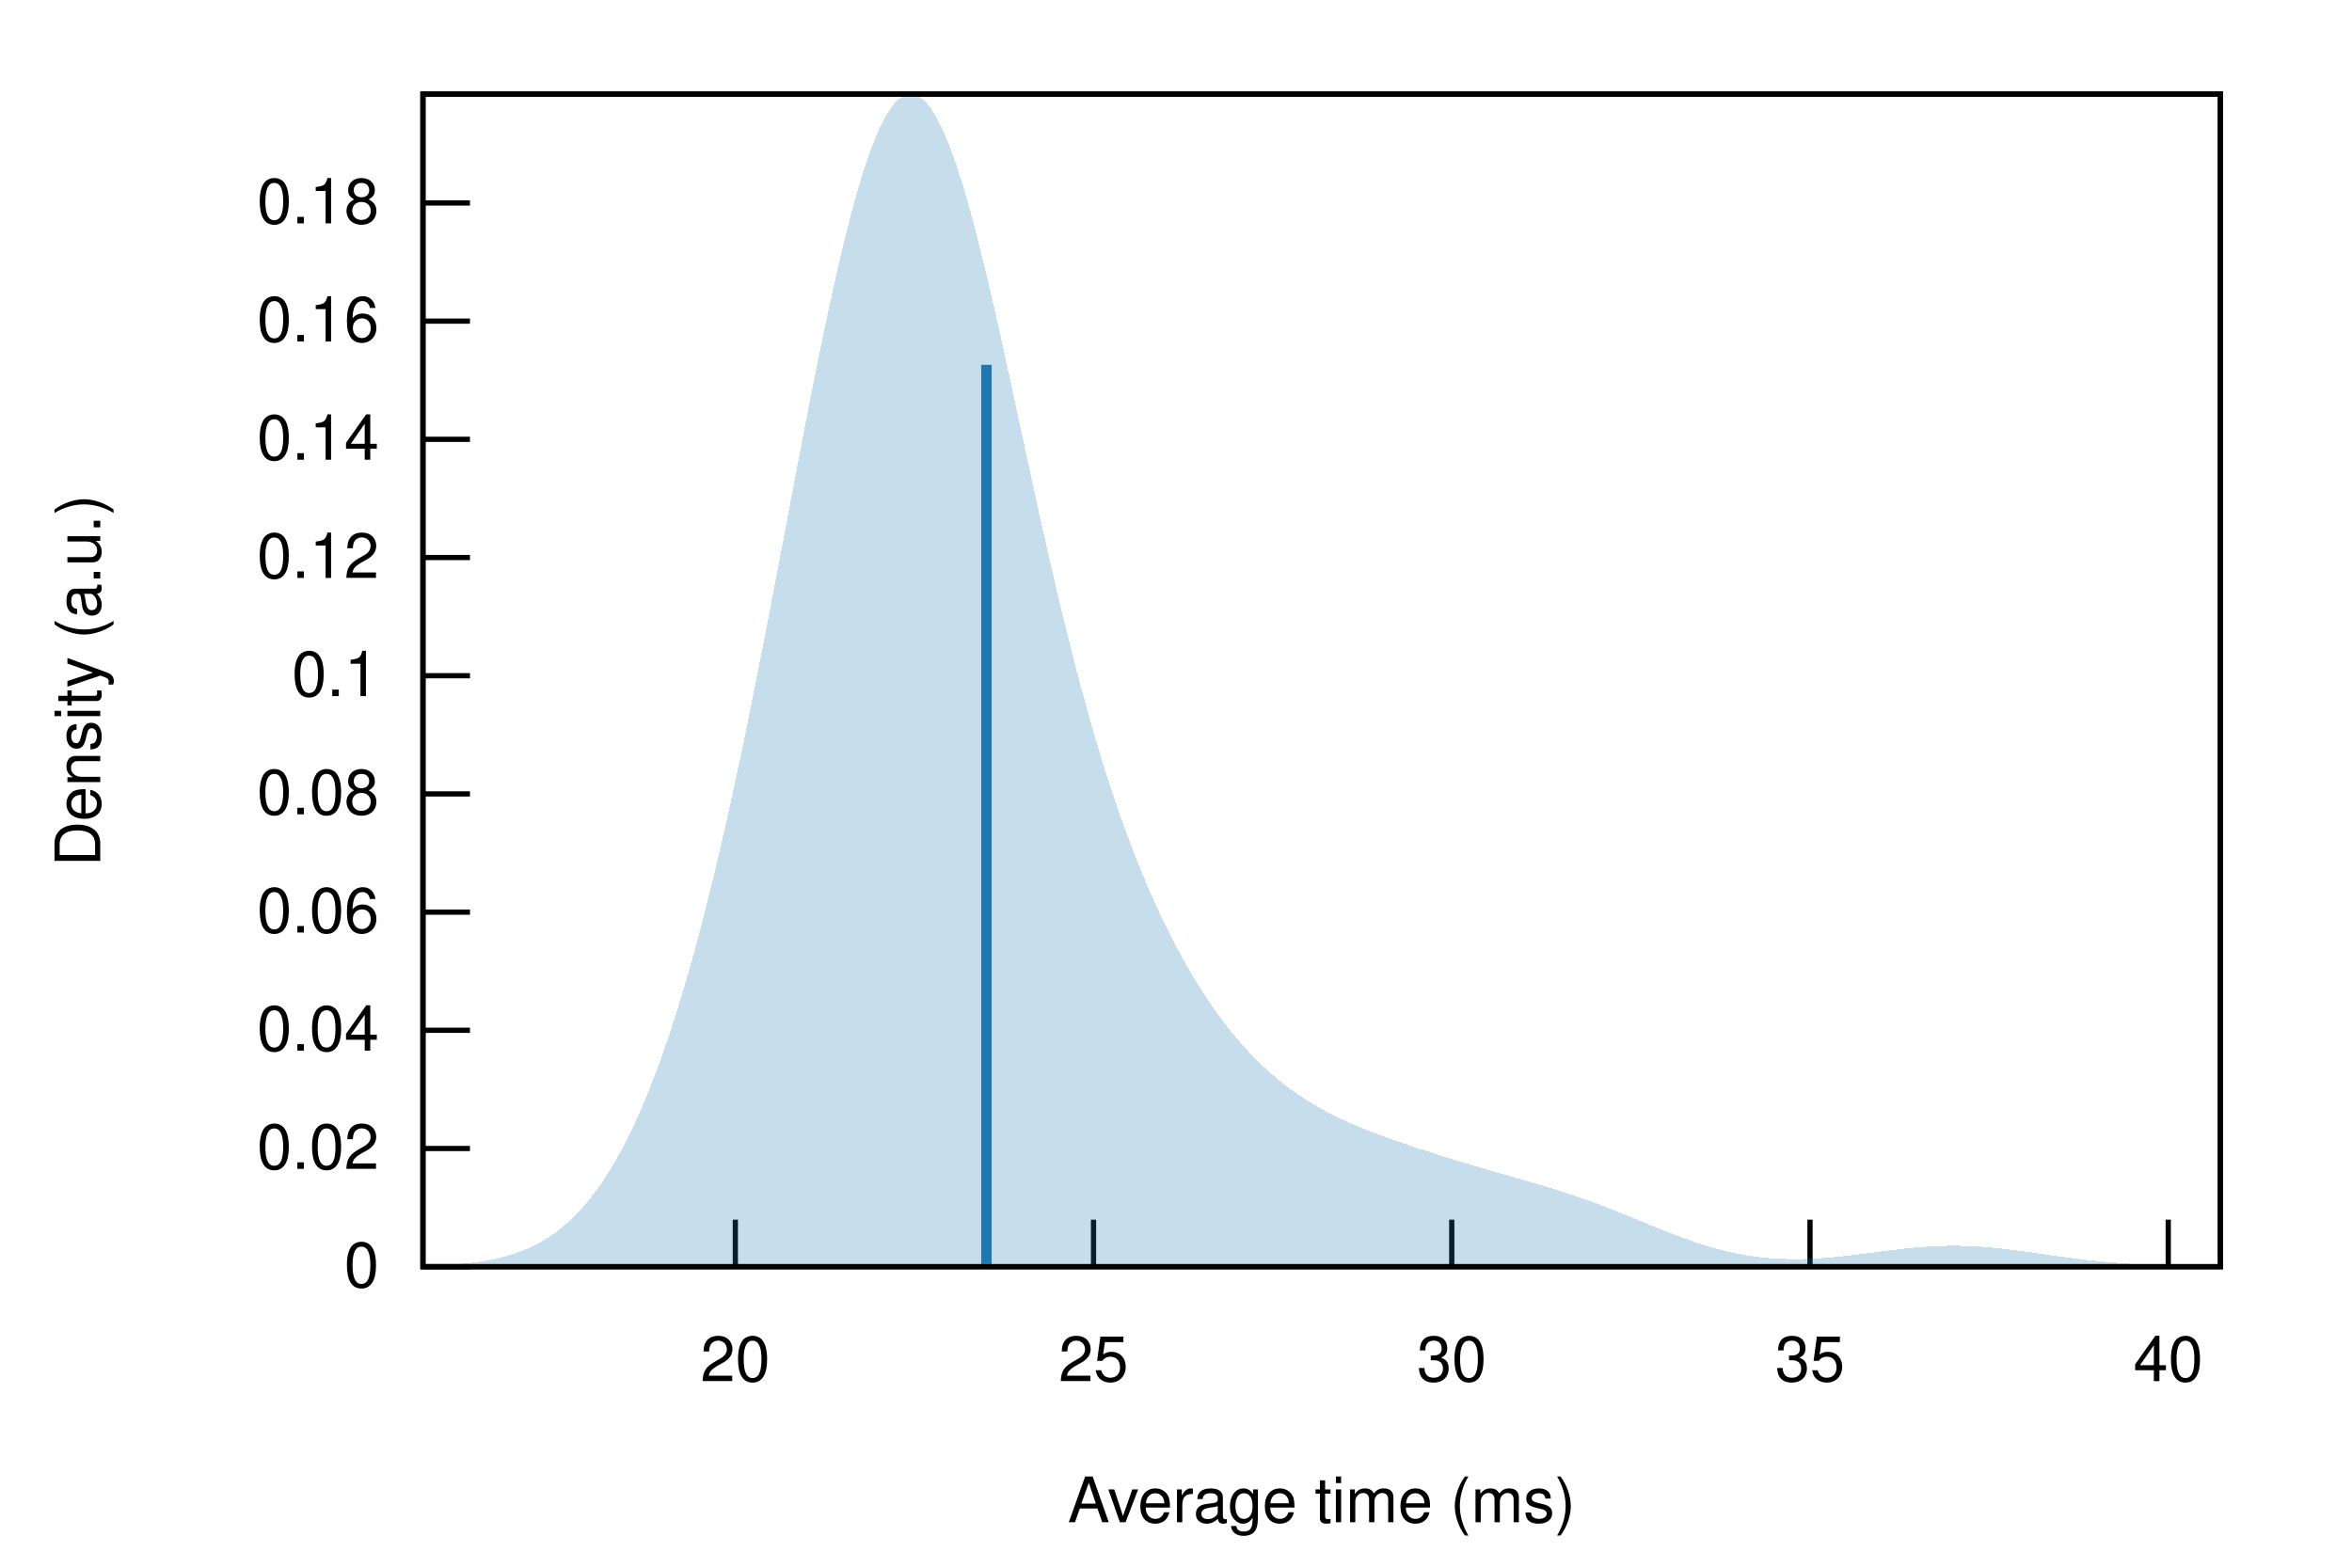
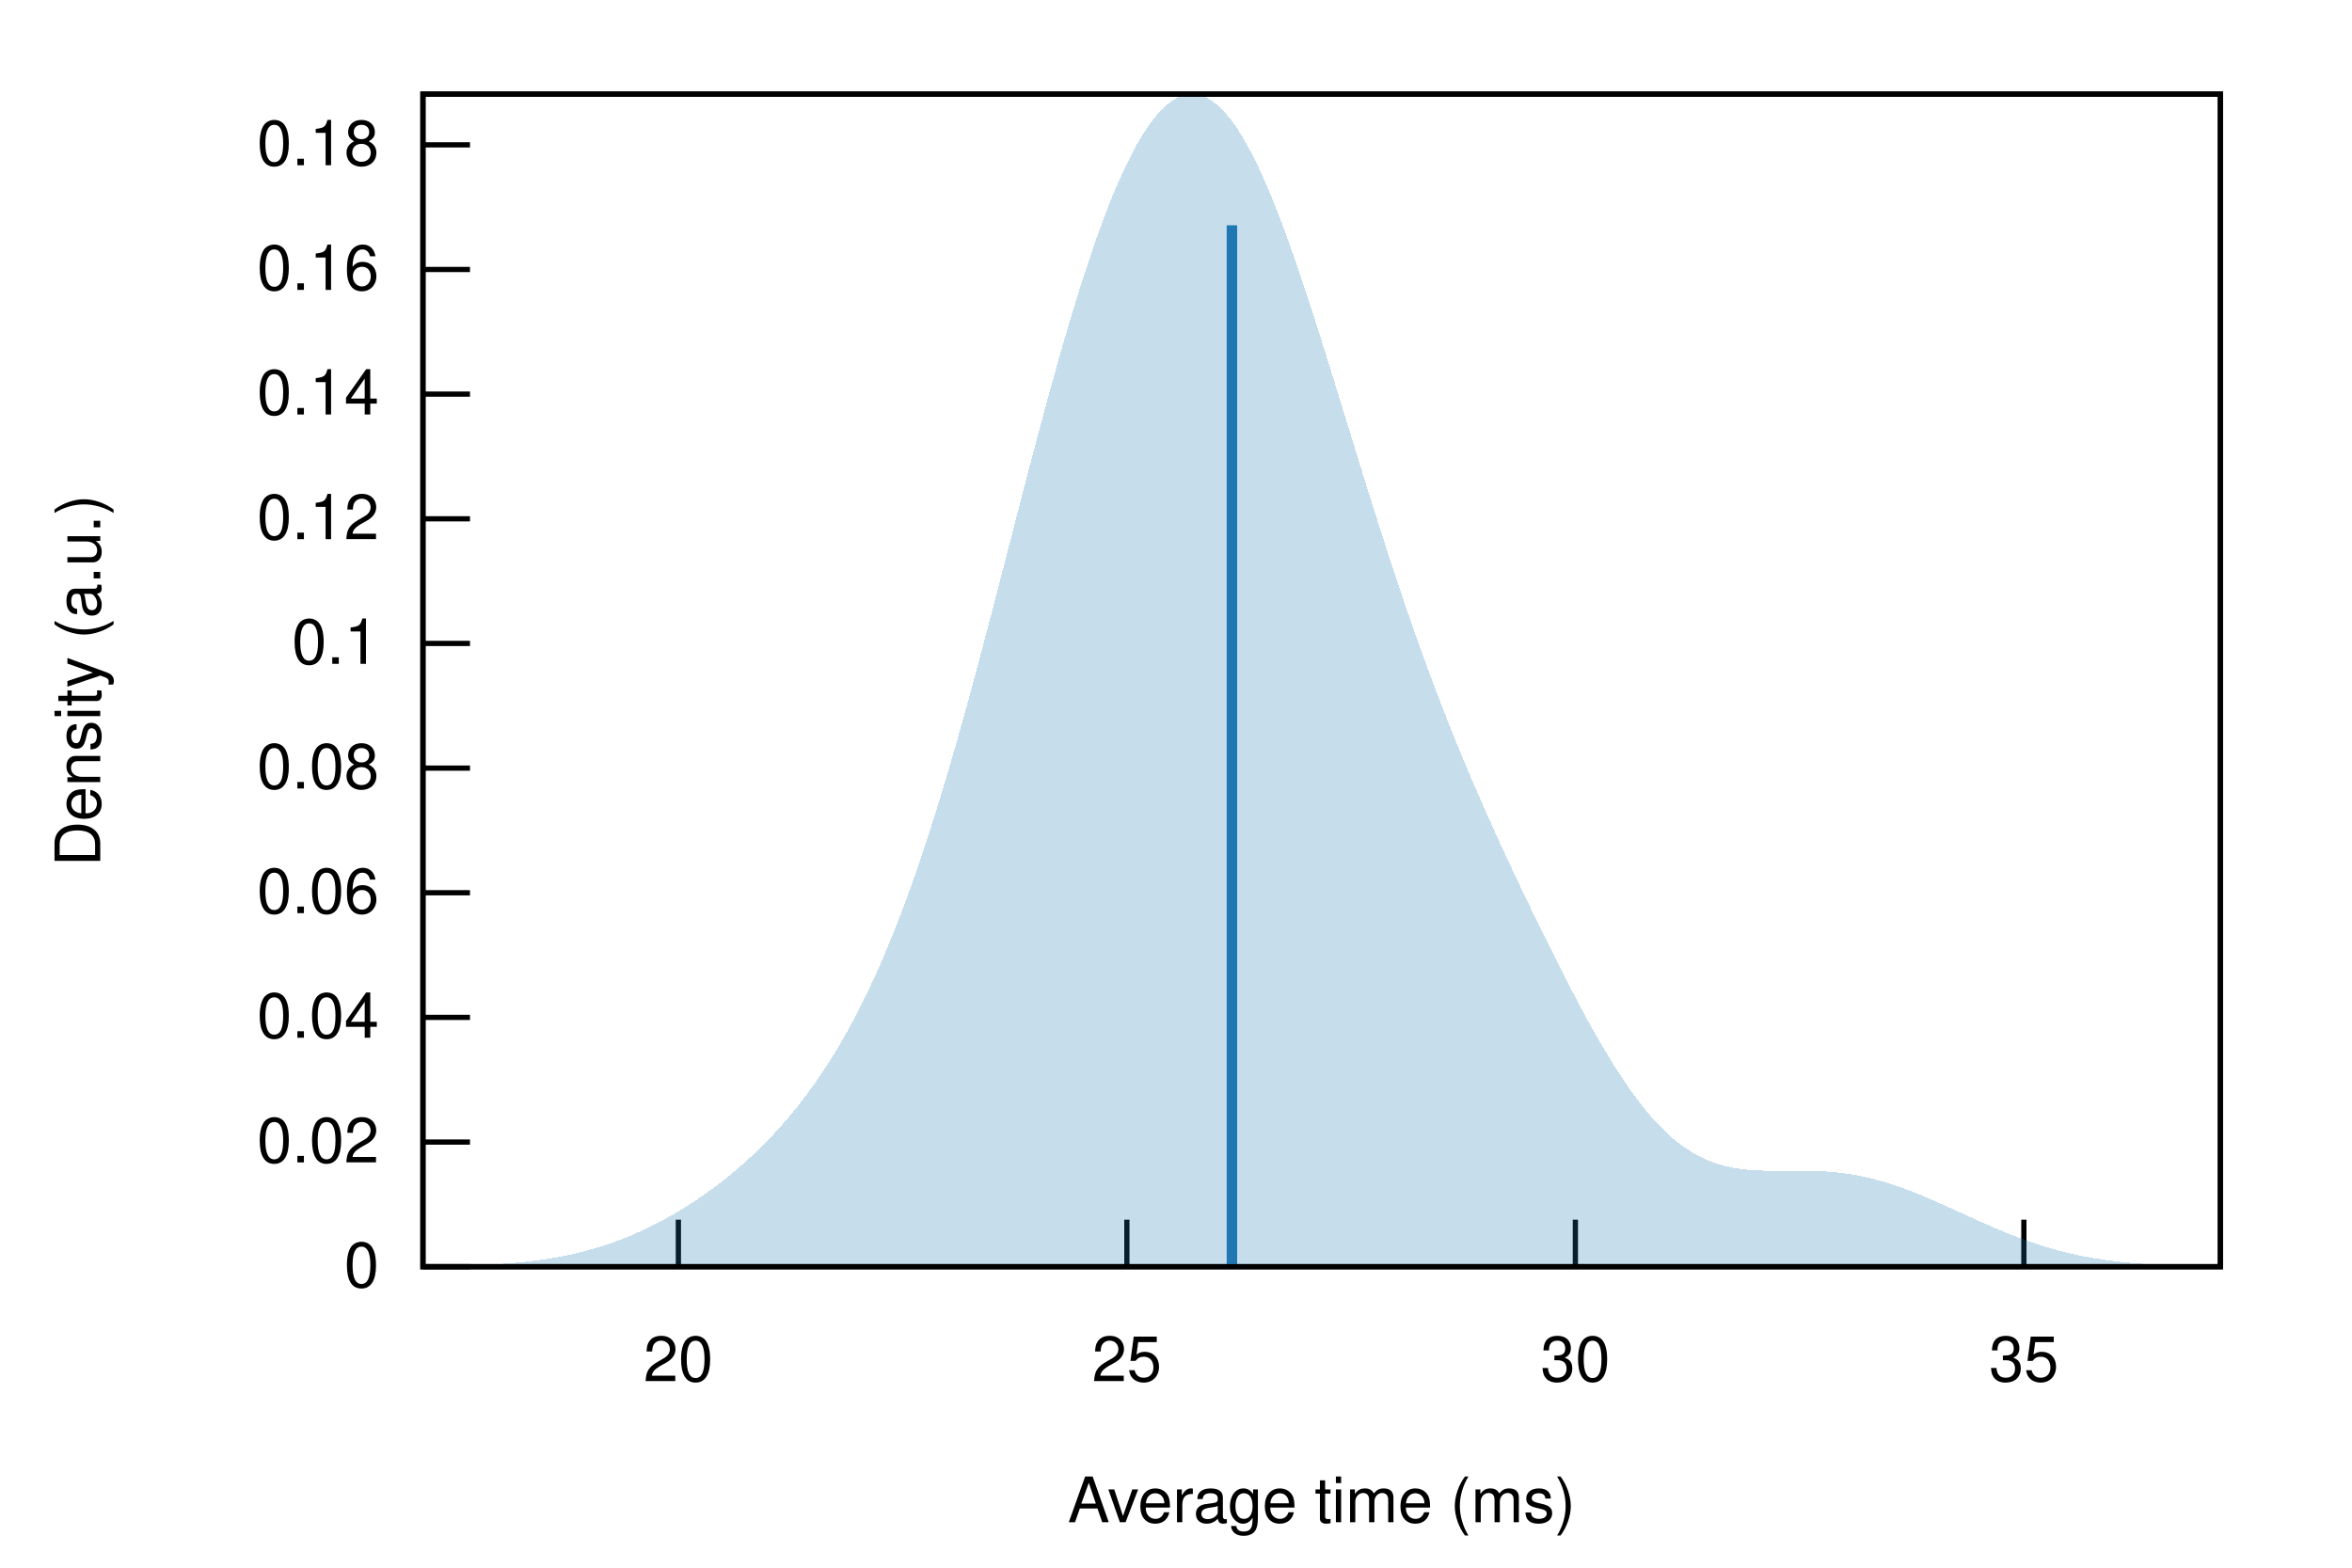
<svg xmlns="http://www.w3.org/2000/svg" xmlns:xlink="http://www.w3.org/1999/xlink" viewBox="0 0 450 300">
  <g id="gnuplot_canvas">
    <rect x="0" y="0" width="450" height="300" fill="none" />
    <defs>
      <circle id="gpDot" r="0.5" stroke-width="0.5" stroke="currentColor" />
      <path id="gpPt0" stroke-width="0.222" stroke="currentColor" d="M-1,0 h2 M0,-1 v2" />
      <path id="gpPt1" stroke-width="0.222" stroke="currentColor" d="M-1,-1 L1,1 M1,-1 L-1,1" />
      <path id="gpPt2" stroke-width="0.222" stroke="currentColor" d="M-1,0 L1,0 M0,-1 L0,1 M-1,-1 L1,1 M-1,1 L1,-1" />
      <rect id="gpPt3" stroke-width="0.222" stroke="currentColor" x="-1" y="-1" width="2" height="2" />
      <rect id="gpPt4" stroke-width="0.222" stroke="currentColor" fill="currentColor" x="-1" y="-1" width="2" height="2" />
      <circle id="gpPt5" stroke-width="0.222" stroke="currentColor" cx="0" cy="0" r="1" />
      <use xlink:href="#gpPt5" id="gpPt6" fill="currentColor" stroke="none" />
      <path id="gpPt7" stroke-width="0.222" stroke="currentColor" d="M0,-1.33 L-1.33,0.67 L1.33,0.67 z" />
      <use xlink:href="#gpPt7" id="gpPt8" fill="currentColor" stroke="none" />
      <use xlink:href="#gpPt7" id="gpPt9" stroke="currentColor" transform="rotate(180)" />
      <use xlink:href="#gpPt9" id="gpPt10" fill="currentColor" stroke="none" />
      <use xlink:href="#gpPt3" id="gpPt11" stroke="currentColor" transform="rotate(45)" />
      <use xlink:href="#gpPt11" id="gpPt12" fill="currentColor" stroke="none" />
      <path id="gpPt13" stroke-width="0.222" stroke="currentColor" d="M0,1.330 L1.265,0.411 L0.782,-1.067 L-0.782,-1.076 L-1.265,0.411 z" />
      <use xlink:href="#gpPt13" id="gpPt14" fill="currentColor" stroke="none" />
      <filter id="textbox" filterUnits="objectBoundingBox" x="0" y="0" height="1" width="1">
        <feFlood flood-color="white" flood-opacity="1" result="bgnd" />
        <feComposite in="SourceGraphic" in2="bgnd" operator="atop" />
      </filter>
      <filter id="greybox" filterUnits="objectBoundingBox" x="0" y="0" height="1" width="1">
        <feFlood flood-color="lightgrey" flood-opacity="1" result="grey" />
        <feComposite in="SourceGraphic" in2="grey" operator="atop" />
      </filter>
    </defs>
    <g fill="none" color="white" stroke="currentColor" stroke-width="1.00" stroke-linecap="butt" stroke-linejoin="miter">
</g>
    <g fill="none" color="black" stroke="currentColor" stroke-width="1.00" stroke-linecap="butt" stroke-linejoin="miter">
      <path stroke="black" d="M80.92,242.40 L89.92,242.40  " />
      <g transform="translate(72.53,246.30)" stroke="none" fill="black" font-family="Helvetica" font-size="12.00" text-anchor="end">
        <text>
          <tspan font-family="Helvetica"> 0</tspan>
        </text>
      </g>
    </g>
    <g fill="none" color="black" stroke="currentColor" stroke-width="1.00" stroke-linecap="butt" stroke-linejoin="miter">
-       <path stroke="black" d="M80.92,219.78 L89.92,219.78  " />
-       <g transform="translate(72.53,223.68)" stroke="none" fill="black" font-family="Helvetica" font-size="12.00" text-anchor="end">
+       <path stroke="black" d="M80.92,218.55 L89.92,218.55  " />
+       <g transform="translate(72.53,222.45)" stroke="none" fill="black" font-family="Helvetica" font-size="12.00" text-anchor="end">
        <text>
          <tspan font-family="Helvetica"> 0.02</tspan>
        </text>
      </g>
    </g>
    <g fill="none" color="black" stroke="currentColor" stroke-width="1.00" stroke-linecap="butt" stroke-linejoin="miter">
-       <path stroke="black" d="M80.92,197.16 L89.92,197.16  " />
-       <g transform="translate(72.53,201.06)" stroke="none" fill="black" font-family="Helvetica" font-size="12.00" text-anchor="end">
+       <path stroke="black" d="M80.92,194.69 L89.92,194.69  " />
+       <g transform="translate(72.53,198.59)" stroke="none" fill="black" font-family="Helvetica" font-size="12.00" text-anchor="end">
        <text>
          <tspan font-family="Helvetica"> 0.04</tspan>
        </text>
      </g>
    </g>
    <g fill="none" color="black" stroke="currentColor" stroke-width="1.00" stroke-linecap="butt" stroke-linejoin="miter">
-       <path stroke="black" d="M80.92,174.55 L89.92,174.55  " />
-       <g transform="translate(72.53,178.45)" stroke="none" fill="black" font-family="Helvetica" font-size="12.00" text-anchor="end">
+       <path stroke="black" d="M80.92,170.84 L89.92,170.84  " />
+       <g transform="translate(72.53,174.74)" stroke="none" fill="black" font-family="Helvetica" font-size="12.00" text-anchor="end">
        <text>
          <tspan font-family="Helvetica"> 0.06</tspan>
        </text>
      </g>
    </g>
    <g fill="none" color="black" stroke="currentColor" stroke-width="1.00" stroke-linecap="butt" stroke-linejoin="miter">
-       <path stroke="black" d="M80.92,151.93 L89.92,151.93  " />
-       <g transform="translate(72.53,155.83)" stroke="none" fill="black" font-family="Helvetica" font-size="12.00" text-anchor="end">
+       <path stroke="black" d="M80.92,146.99 L89.92,146.99  " />
+       <g transform="translate(72.53,150.89)" stroke="none" fill="black" font-family="Helvetica" font-size="12.00" text-anchor="end">
        <text>
          <tspan font-family="Helvetica"> 0.08</tspan>
        </text>
      </g>
    </g>
    <g fill="none" color="black" stroke="currentColor" stroke-width="1.00" stroke-linecap="butt" stroke-linejoin="miter">
-       <path stroke="black" d="M80.92,129.31 L89.92,129.31  " />
-       <g transform="translate(72.53,133.21)" stroke="none" fill="black" font-family="Helvetica" font-size="12.00" text-anchor="end">
+       <path stroke="black" d="M80.92,123.13 L89.92,123.13  " />
+       <g transform="translate(72.53,127.03)" stroke="none" fill="black" font-family="Helvetica" font-size="12.00" text-anchor="end">
        <text>
          <tspan font-family="Helvetica"> 0.1</tspan>
        </text>
      </g>
    </g>
    <g fill="none" color="black" stroke="currentColor" stroke-width="1.00" stroke-linecap="butt" stroke-linejoin="miter">
-       <path stroke="black" d="M80.92,106.69 L89.92,106.69  " />
-       <g transform="translate(72.53,110.59)" stroke="none" fill="black" font-family="Helvetica" font-size="12.00" text-anchor="end">
+       <path stroke="black" d="M80.92,99.28 L89.92,99.28  " />
+       <g transform="translate(72.53,103.18)" stroke="none" fill="black" font-family="Helvetica" font-size="12.00" text-anchor="end">
        <text>
          <tspan font-family="Helvetica"> 0.12</tspan>
        </text>
      </g>
    </g>
    <g fill="none" color="black" stroke="currentColor" stroke-width="1.00" stroke-linecap="butt" stroke-linejoin="miter">
-       <path stroke="black" d="M80.92,84.07 L89.92,84.07  " />
-       <g transform="translate(72.53,87.97)" stroke="none" fill="black" font-family="Helvetica" font-size="12.00" text-anchor="end">
+       <path stroke="black" d="M80.92,75.42 L89.92,75.42  " />
+       <g transform="translate(72.53,79.32)" stroke="none" fill="black" font-family="Helvetica" font-size="12.00" text-anchor="end">
        <text>
          <tspan font-family="Helvetica"> 0.14</tspan>
        </text>
      </g>
    </g>
    <g fill="none" color="black" stroke="currentColor" stroke-width="1.00" stroke-linecap="butt" stroke-linejoin="miter">
-       <path stroke="black" d="M80.92,61.45 L89.92,61.45  " />
-       <g transform="translate(72.53,65.35)" stroke="none" fill="black" font-family="Helvetica" font-size="12.00" text-anchor="end">
+       <path stroke="black" d="M80.92,51.57 L89.92,51.57  " />
+       <g transform="translate(72.53,55.47)" stroke="none" fill="black" font-family="Helvetica" font-size="12.00" text-anchor="end">
        <text>
          <tspan font-family="Helvetica"> 0.16</tspan>
        </text>
      </g>
    </g>
    <g fill="none" color="black" stroke="currentColor" stroke-width="1.00" stroke-linecap="butt" stroke-linejoin="miter">
-       <path stroke="black" d="M80.92,38.84 L89.92,38.84  " />
-       <g transform="translate(72.53,42.74)" stroke="none" fill="black" font-family="Helvetica" font-size="12.00" text-anchor="end">
+       <path stroke="black" d="M80.92,27.72 L89.92,27.72  " />
+       <g transform="translate(72.53,31.62)" stroke="none" fill="black" font-family="Helvetica" font-size="12.00" text-anchor="end">
        <text>
          <tspan font-family="Helvetica"> 0.18</tspan>
        </text>
      </g>
    </g>
    <g fill="none" color="black" stroke="currentColor" stroke-width="1.00" stroke-linecap="butt" stroke-linejoin="miter">
-       <path stroke="black" d="M140.69,242.40 L140.69,233.40  " />
-       <g transform="translate(140.69,264.30)" stroke="none" fill="black" font-family="Helvetica" font-size="12.00" text-anchor="middle">
+       <path stroke="black" d="M129.79,242.40 L129.79,233.40  " />
+       <g transform="translate(129.79,264.30)" stroke="none" fill="black" font-family="Helvetica" font-size="12.00" text-anchor="middle">
        <text>
          <tspan font-family="Helvetica"> 20</tspan>
        </text>
      </g>
    </g>
    <g fill="none" color="black" stroke="currentColor" stroke-width="1.00" stroke-linecap="butt" stroke-linejoin="miter">
-       <path stroke="black" d="M209.22,242.40 L209.22,233.40  " />
-       <g transform="translate(209.22,264.30)" stroke="none" fill="black" font-family="Helvetica" font-size="12.00" text-anchor="middle">
+       <path stroke="black" d="M215.60,242.40 L215.60,233.40  " />
+       <g transform="translate(215.60,264.30)" stroke="none" fill="black" font-family="Helvetica" font-size="12.00" text-anchor="middle">
        <text>
          <tspan font-family="Helvetica"> 25</tspan>
        </text>
      </g>
    </g>
    <g fill="none" color="black" stroke="currentColor" stroke-width="1.00" stroke-linecap="butt" stroke-linejoin="miter">
-       <path stroke="black" d="M277.76,242.40 L277.76,233.40  " />
-       <g transform="translate(277.76,264.30)" stroke="none" fill="black" font-family="Helvetica" font-size="12.00" text-anchor="middle">
+       <path stroke="black" d="M301.41,242.40 L301.41,233.40  " />
+       <g transform="translate(301.41,264.30)" stroke="none" fill="black" font-family="Helvetica" font-size="12.00" text-anchor="middle">
        <text>
          <tspan font-family="Helvetica"> 30</tspan>
        </text>
      </g>
    </g>
    <g fill="none" color="black" stroke="currentColor" stroke-width="1.00" stroke-linecap="butt" stroke-linejoin="miter">
-       <path stroke="black" d="M346.30,242.40 L346.30,233.40  " />
-       <g transform="translate(346.30,264.30)" stroke="none" fill="black" font-family="Helvetica" font-size="12.00" text-anchor="middle">
+       <path stroke="black" d="M387.22,242.40 L387.22,233.40  " />
+       <g transform="translate(387.22,264.30)" stroke="none" fill="black" font-family="Helvetica" font-size="12.00" text-anchor="middle">
        <text>
          <tspan font-family="Helvetica"> 35</tspan>
-         </text>
-       </g>
-     </g>
-     <g fill="none" color="black" stroke="currentColor" stroke-width="1.00" stroke-linecap="butt" stroke-linejoin="miter">
-       <path stroke="black" d="M414.84,242.40 L414.84,233.40  " />
-       <g transform="translate(414.84,264.30)" stroke="none" fill="black" font-family="Helvetica" font-size="12.00" text-anchor="middle">
-         <text>
-           <tspan font-family="Helvetica"> 40</tspan>
        </text>
      </g>
    </g>
    <g fill="none" color="black" stroke="currentColor" stroke-width="1.00" stroke-linecap="butt" stroke-linejoin="miter">
</g>
    <g fill="none" color="black" stroke="currentColor" stroke-width="1.00" stroke-linecap="butt" stroke-linejoin="miter">
      <path stroke="black" d="M80.92,18.01 L80.92,242.40 L424.82,242.40 L424.82,18.01 L80.92,18.01 Z  " />
    </g>
    <g fill="none" color="black" stroke="currentColor" stroke-width="1.00" stroke-linecap="butt" stroke-linejoin="miter">
</g>
    <g id="gnuplot_plot_1">
      <g fill="none" color="black" stroke="currentColor" stroke-width="1.00" stroke-linecap="butt" stroke-linejoin="miter">
        <g stroke="none" shape-rendering="crispEdges">
-           <polygon fill="rgb( 31, 120, 180)" fill-opacity="0.25" points="80.92,242.25 81.61,242.23 82.30,242.20 82.99,242.18 83.68,242.15 84.37,242.11 85.06,242.08 85.74,242.04 86.43,241.99 87.12,241.94 87.81,241.89 88.50,241.82 89.19,241.76 89.88,241.68 90.57,241.60 91.26,241.51 91.95,241.41 92.64,241.30 93.33,241.18 94.01,241.05 94.70,240.91 95.39,240.75 96.08,240.58 96.77,240.40 97.46,240.20 98.15,239.99 98.84,239.76 99.53,239.51 100.22,239.24 100.91,238.95 101.60,238.64 102.28,238.30 102.97,237.94 103.66,237.56 104.35,237.15 105.04,236.71 105.73,236.24 106.42,235.75 107.11,235.22 107.80,234.66 108.49,234.06 109.18,233.43 109.87,232.76 110.55,232.06 111.24,231.32 111.93,230.53 112.62,229.71 113.31,228.84 114.00,227.93 114.69,226.97 115.38,225.96 116.07,224.91 116.76,223.81 117.45,222.66 118.14,221.46 118.82,220.21 119.51,218.91 120.20,217.55 120.89,216.14 121.58,214.67 122.27,213.14 122.96,211.56 123.65,209.91 124.34,208.21 125.03,206.45 125.72,204.63 126.41,202.75 127.09,200.80 127.78,198.79 128.47,196.72 129.16,194.59 129.85,192.39 130.54,190.13 131.23,187.80 131.92,185.41 132.61,182.96 133.30,180.44 133.99,177.85 134.68,175.20 135.37,172.49 136.05,169.72 136.74,166.88 137.43,163.98 138.12,161.02 138.81,158.01 139.50,154.93 140.19,151.80 140.88,148.61 141.57,145.38 142.26,142.09 142.95,138.75 143.64,135.37 144.32,131.95 145.01,128.49 145.70,124.99 146.39,121.46 147.08,117.90 147.77,114.32 148.46,110.72 149.15,107.10 149.84,103.48 150.53,99.85 151.22,96.21 151.91,92.59 152.59,88.98 153.28,85.38 153.97,81.81 154.66,78.27 155.35,74.76 156.04,71.30 156.73,67.89 157.42,64.54 158.11,61.25 158.80,58.03 159.49,54.89 160.18,51.83 160.86,48.87 161.55,46.00 162.24,43.24 162.93,40.59 163.62,38.06 164.31,35.66 165.00,33.39 165.69,31.25 166.38,29.26 167.07,27.42 167.76,25.73 168.45,24.19 169.13,22.82 169.82,21.62 170.51,20.58 171.20,19.71 171.89,19.02 172.58,18.51 173.27,18.17 173.96,18.01 174.65,18.03 175.34,18.22 176.03,18.59 176.72,19.14 177.40,19.86 178.09,20.75 178.78,21.81 179.47,23.03 180.16,24.41 180.85,25.95 181.54,27.64 182.23,29.47 182.92,31.43 183.61,33.53 184.30,35.76 184.99,38.10 185.68,40.55 186.36,43.11 187.05,45.76 187.74,48.50 188.43,51.32 189.12,54.21 189.81,57.17 190.50,60.18 191.19,63.24 191.88,66.34 192.57,69.48 193.26,72.64 193.95,75.82 194.63,79.01 195.32,82.20 196.01,85.39 196.70,88.57 197.39,91.74 198.08,94.90 198.77,98.02 199.46,101.12 200.15,104.18 200.84,107.21 201.53,110.20 202.22,113.14 202.90,116.04 203.59,118.89 204.28,121.68 204.97,124.42 205.66,127.11 206.35,129.74 207.04,132.32 207.73,134.84 208.42,137.30 209.11,139.71 209.80,142.06 210.49,144.35 211.17,146.58 211.86,148.76 212.55,150.88 213.24,152.95 213.93,154.97 214.62,156.94 215.31,158.85 216.00,160.71 216.69,162.53 217.38,164.30 218.07,166.02 218.76,167.70 219.44,169.33 220.13,170.92 220.82,172.47 221.51,173.98 222.20,175.46 222.89,176.89 223.58,178.28 224.27,179.64 224.96,180.97 225.65,182.26 226.34,183.51 227.03,184.74 227.71,185.93 228.40,187.09 229.09,188.22 229.78,189.32 230.47,190.39 231.16,191.43 231.85,192.44 232.54,193.43 233.23,194.38 233.92,195.31 234.61,196.22 235.30,197.10 235.99,197.95 236.67,198.77 237.36,199.58 238.05,200.36 238.74,201.11 239.43,201.84 240.12,202.55 240.81,203.24 241.50,203.90 242.19,204.55 242.88,205.17 243.57,205.77 244.26,206.36 244.94,206.92 245.63,207.47 246.32,208.00 247.01,208.51 247.70,209.00 248.39,209.48 249.08,209.94 249.77,210.39 250.46,210.82 251.15,211.24 251.84,211.64 252.53,212.03 253.21,212.41 253.90,212.78 254.59,213.14 255.28,213.49 255.97,213.82 256.66,214.15 257.35,214.47 258.04,214.78 258.73,215.08 259.42,215.38 260.11,215.67 260.80,215.95 261.48,216.23 262.17,216.50 262.86,216.77 263.55,217.03 264.24,217.28 264.93,217.54 265.62,217.79 266.31,218.03 267.00,218.28 267.69,218.52 268.38,218.75 269.07,218.99 269.75,219.22 270.44,219.45 271.13,219.68 271.82,219.91 272.51,220.13 273.20,220.35 273.89,220.57 274.58,220.79 275.27,221.01 275.96,221.23 276.65,221.45 277.34,221.66 278.03,221.87 278.71,222.08 279.40,222.29 280.09,222.50 280.78,222.71 281.47,222.92 282.16,223.12 282.85,223.33 283.54,223.53 284.23,223.73 284.92,223.93 285.61,224.13 286.30,224.33 286.98,224.53 287.67,224.72 288.36,224.92 289.05,225.12 289.74,225.32 290.43,225.51 291.12,225.71 291.81,225.91 292.50,226.11 293.19,226.31 293.88,226.51 294.57,226.71 295.25,226.92 295.94,227.13 296.63,227.34 297.32,227.55 298.01,227.76 298.70,227.98 299.39,228.20 300.08,228.43 300.77,228.65 301.46,228.89 302.15,229.12 302.84,229.36 303.52,229.60 304.21,229.85 304.90,230.10 305.59,230.36 306.28,230.62 306.97,230.88 307.66,231.14 308.35,231.41 309.04,231.69 309.73,231.96 310.42,232.24 311.11,232.52 311.79,232.80 312.48,233.08 313.17,233.37 313.86,233.65 314.55,233.94 315.24,234.22 315.93,234.50 316.62,234.79 317.31,235.07 318.00,235.34 318.69,235.62 319.38,235.89 320.06,236.16 320.75,236.42 321.44,236.68 322.13,236.94 322.82,237.19 323.51,237.43 324.20,237.67 324.89,237.90 325.58,238.12 326.27,238.34 326.96,238.55 327.65,238.75 328.34,238.94 329.02,239.12 329.71,239.30 330.40,239.47 331.09,239.62 331.78,239.77 332.47,239.91 333.16,240.04 333.85,240.17 334.54,240.28 335.23,240.38 335.92,240.48 336.61,240.56 337.29,240.64 337.98,240.71 338.67,240.77 339.36,240.82 340.05,240.86 340.74,240.90 341.43,240.92 342.12,240.94 342.81,240.95 343.50,240.95 344.19,240.95 344.88,240.94 345.56,240.92 346.25,240.89 346.94,240.86 347.63,240.82 348.32,240.78 349.01,240.73 349.70,240.68 350.39,240.62 351.08,240.55 351.77,240.48 352.46,240.41 353.15,240.34 353.83,240.26 354.52,240.18 355.21,240.09 355.90,240.01 356.59,239.92 357.28,239.83 357.97,239.74 358.66,239.65 359.35,239.56 360.04,239.47 360.73,239.38 361.42,239.30 362.10,239.21 362.79,239.13 363.48,239.05 364.17,238.97 364.86,238.90 365.55,238.83 366.24,238.76 366.93,238.70 367.62,238.65 368.31,238.60 369.00,238.55 369.69,238.51 370.37,238.48 371.06,238.45 371.75,238.43 372.44,238.41 373.13,238.40 373.82,238.40 374.51,238.40 375.20,238.41 375.89,238.43 376.58,238.46 377.27,238.48 377.96,238.52 378.65,238.56 379.33,238.61 380.02,238.66 380.71,238.72 381.40,238.78 382.09,238.85 382.78,238.92 383.47,239.00 384.16,239.08 384.85,239.17 385.54,239.25 386.23,239.34 386.92,239.43 387.60,239.53 388.29,239.62 388.98,239.72 389.67,239.82 390.36,239.91 391.05,240.01 391.74,240.11 392.43,240.21 393.12,240.31 393.81,240.40 394.50,240.50 395.19,240.59 395.87,240.68 396.56,240.77 397.25,240.86 397.94,240.94 398.63,241.02 399.32,241.11 400.01,241.18 400.70,241.26 401.39,241.33 402.08,241.40 402.77,241.46 403.46,241.53 404.14,241.59 404.83,241.64 405.52,241.70 406.21,241.75 406.90,241.80 407.59,241.85 408.28,241.89 408.97,241.93 409.66,241.97 410.35,242.00 411.04,242.04 411.73,242.07 412.41,242.10 413.10,242.12 413.79,242.15 414.48,242.17 415.17,242.19 415.86,242.21 416.55,242.23 417.24,242.25 417.93,242.26 418.62,242.28 419.31,242.29 420.00,242.30 420.68,242.31 421.37,242.32 422.06,242.33 422.75,242.34 423.44,242.34 424.13,242.35 424.82,242.36 424.82,242.40 424.13,242.40 423.44,242.40 422.75,242.40 422.06,242.40 421.37,242.40 420.68,242.40 420.00,242.40 419.31,242.40 418.62,242.40 417.93,242.40 417.24,242.40 416.55,242.40 415.86,242.40 415.17,242.40 414.48,242.40 413.79,242.40 413.10,242.40 412.41,242.40 411.73,242.40 411.04,242.40 410.35,242.40 409.66,242.40 408.97,242.40 408.28,242.40 407.59,242.40 406.90,242.40 406.21,242.40 405.52,242.40 404.83,242.40 404.14,242.40 403.46,242.40 402.77,242.40 402.08,242.40 401.39,242.40 400.70,242.40 400.01,242.40 399.32,242.40 398.63,242.40 397.94,242.40 397.25,242.40 396.56,242.40 395.87,242.40 395.19,242.40 394.50,242.40 393.81,242.40 393.12,242.40 392.43,242.40 391.74,242.40 391.05,242.40 390.36,242.40 389.67,242.40 388.98,242.40 388.29,242.40 387.60,242.40 386.92,242.40 386.23,242.40 385.54,242.40 384.85,242.40 384.16,242.40 383.47,242.40 382.78,242.40 382.09,242.40 381.40,242.40 380.71,242.40 380.02,242.40 379.33,242.40 378.65,242.40 377.96,242.40 377.27,242.40 376.58,242.40 375.89,242.40 375.20,242.40 374.51,242.40 373.82,242.40 373.13,242.40 372.44,242.40 371.75,242.40 371.06,242.40 370.37,242.40 369.69,242.40 369.00,242.40 368.31,242.40 367.62,242.40 366.93,242.40 366.24,242.40 365.55,242.40 364.86,242.40 364.17,242.40 363.48,242.40 362.79,242.40 362.10,242.40 361.42,242.40 360.73,242.40 360.04,242.40 359.35,242.40 358.66,242.40 357.97,242.40 357.28,242.40 356.59,242.40 355.90,242.40 355.21,242.40 354.52,242.40 353.83,242.40 353.15,242.40 352.46,242.40 351.77,242.40 351.08,242.40 350.39,242.40 349.70,242.40 349.01,242.40 348.32,242.40 347.63,242.40 346.94,242.40 346.25,242.40 345.56,242.40 344.88,242.40 344.19,242.40 343.50,242.40 342.81,242.40 342.12,242.40 341.43,242.40 340.74,242.40 340.05,242.40 339.36,242.40 338.67,242.40 337.98,242.40 337.29,242.40 336.61,242.40 335.92,242.40 335.23,242.40 334.54,242.40 333.85,242.40 333.16,242.40 332.47,242.40 331.78,242.40 331.09,242.40 330.40,242.40 329.71,242.40 329.02,242.40 328.34,242.40 327.65,242.40 326.96,242.40 326.27,242.40 325.58,242.40 324.89,242.40 324.20,242.40 323.51,242.40 322.82,242.40 322.13,242.40 321.44,242.40 320.75,242.40 320.06,242.40 319.38,242.40 318.69,242.40 318.00,242.40 317.31,242.40 316.62,242.40 315.93,242.40 315.24,242.40 314.55,242.40 313.86,242.40 313.17,242.40 312.48,242.40 311.79,242.40 311.11,242.40 310.42,242.40 309.73,242.40 309.04,242.40 308.35,242.40 307.66,242.40 306.97,242.40 306.28,242.40 305.59,242.40 304.90,242.40 304.21,242.40 303.52,242.40 302.84,242.40 302.15,242.40 301.46,242.40 300.77,242.40 300.08,242.40 299.39,242.40 298.70,242.40 298.01,242.40 297.32,242.40 296.63,242.40 295.94,242.40 295.25,242.40 294.57,242.40 293.88,242.40 293.19,242.40 292.50,242.40 291.81,242.40 291.12,242.40 290.43,242.40 289.74,242.40 289.05,242.40 288.36,242.40 287.67,242.40 286.98,242.40 286.30,242.40 285.61,242.40 284.92,242.40 284.23,242.40 283.54,242.40 282.85,242.40 282.16,242.40 281.47,242.40 280.78,242.40 280.09,242.40 279.40,242.40 278.71,242.40 278.03,242.40 277.34,242.40 276.65,242.40 275.96,242.40 275.27,242.40 274.58,242.40 273.89,242.40 273.20,242.40 272.51,242.40 271.82,242.40 271.13,242.40 270.44,242.40 269.75,242.40 269.07,242.40 268.38,242.40 267.69,242.40 267.00,242.40 266.31,242.40 265.62,242.40 264.93,242.40 264.24,242.40 263.55,242.40 262.86,242.40 262.17,242.40 261.48,242.40 260.80,242.40 260.11,242.40 259.42,242.40 258.73,242.40 258.04,242.40 257.35,242.40 256.66,242.40 255.97,242.40 255.28,242.40 254.59,242.40 253.90,242.40 253.21,242.40 252.53,242.40 251.84,242.40 251.15,242.40 250.46,242.40 249.77,242.40 249.08,242.40 248.39,242.40 247.70,242.40 247.01,242.40 246.32,242.40 245.63,242.40 244.94,242.40 244.26,242.40 243.57,242.40 242.88,242.40 242.19,242.40 241.50,242.40 240.81,242.40 240.12,242.40 239.43,242.40 238.74,242.40 238.05,242.40 237.36,242.40 236.67,242.40 235.99,242.40 235.30,242.40 234.61,242.40 233.92,242.40 233.23,242.40 232.54,242.40 231.85,242.40 231.16,242.40 230.47,242.40 229.78,242.40 229.09,242.40 228.40,242.40 227.71,242.40 227.03,242.40 226.34,242.40 225.65,242.40 224.96,242.40 224.27,242.40 223.58,242.40 222.89,242.40 222.20,242.40 221.51,242.40 220.82,242.40 220.13,242.40 219.44,242.40 218.76,242.40 218.07,242.40 217.38,242.40 216.69,242.40 216.00,242.40 215.31,242.40 214.62,242.40 213.93,242.40 213.24,242.40 212.55,242.40 211.86,242.40 211.17,242.40 210.49,242.40 209.80,242.40 209.11,242.40 208.42,242.40 207.73,242.40 207.04,242.40 206.35,242.40 205.66,242.40 204.97,242.40 204.28,242.40 203.59,242.40 202.90,242.40 202.22,242.40 201.53,242.40 200.84,242.40 200.15,242.40 199.46,242.40 198.77,242.40 198.08,242.40 197.39,242.40 196.70,242.40 196.01,242.40 195.32,242.40 194.63,242.40 193.95,242.40 193.26,242.40 192.57,242.40 191.88,242.40 191.19,242.40 190.50,242.40 189.81,242.40 189.12,242.40 188.43,242.40 187.74,242.40 187.05,242.40 186.36,242.40 185.68,242.40 184.99,242.40 184.30,242.40 183.61,242.40 182.92,242.40 182.23,242.40 181.54,242.40 180.85,242.40 180.16,242.40 179.47,242.40 178.78,242.40 178.09,242.40 177.40,242.40 176.72,242.40 176.03,242.40 175.34,242.40 174.65,242.40 173.96,242.40 173.27,242.40 172.58,242.40 171.89,242.40 171.20,242.40 170.51,242.40 169.82,242.40 169.13,242.40 168.45,242.40 167.76,242.40 167.07,242.40 166.38,242.40 165.69,242.40 165.00,242.40 164.31,242.40 163.62,242.40 162.93,242.40 162.24,242.40 161.55,242.40 160.86,242.40 160.18,242.40 159.49,242.40 158.80,242.40 158.11,242.40 157.42,242.40 156.73,242.40 156.04,242.40 155.35,242.40 154.66,242.40 153.97,242.40 153.28,242.40 152.59,242.40 151.91,242.40 151.22,242.40 150.53,242.40 149.84,242.40 149.15,242.40 148.46,242.40 147.77,242.40 147.08,242.40 146.39,242.40 145.70,242.40 145.01,242.40 144.32,242.40 143.64,242.40 142.95,242.40 142.26,242.40 141.57,242.40 140.88,242.40 140.19,242.40 139.50,242.40 138.81,242.40 138.12,242.40 137.43,242.40 136.74,242.40 136.05,242.40 135.37,242.40 134.68,242.40 133.99,242.40 133.30,242.40 132.61,242.40 131.92,242.40 131.23,242.40 130.54,242.40 129.85,242.40 129.16,242.40 128.47,242.40 127.78,242.40 127.09,242.40 126.41,242.40 125.72,242.40 125.03,242.40 124.34,242.40 123.65,242.40 122.96,242.40 122.27,242.40 121.58,242.40 120.89,242.40 120.20,242.40 119.51,242.40 118.82,242.40 118.14,242.40 117.45,242.40 116.76,242.40 116.07,242.40 115.38,242.40 114.69,242.40 114.00,242.40 113.31,242.40 112.62,242.40 111.93,242.40 111.24,242.40 110.55,242.40 109.87,242.40 109.18,242.40 108.49,242.40 107.80,242.40 107.11,242.40 106.42,242.40 105.73,242.40 105.04,242.40 104.35,242.40 103.66,242.40 102.97,242.40 102.28,242.40 101.60,242.40 100.91,242.40 100.22,242.40 99.53,242.40 98.84,242.40 98.15,242.40 97.46,242.40 96.77,242.40 96.08,242.40 95.39,242.40 94.70,242.40 94.01,242.40 93.33,242.40 92.64,242.40 91.95,242.40 91.26,242.40 90.57,242.40 89.88,242.40 89.19,242.40 88.50,242.40 87.81,242.40 87.12,242.40 86.43,242.40 85.74,242.40 85.06,242.40 84.37,242.40 83.68,242.40 82.99,242.40 82.30,242.40 81.61,242.40 80.92,242.40 " />
+           <polygon fill="rgb( 31, 120, 180)" fill-opacity="0.25" points="80.92,242.34 81.61,242.33 82.30,242.33 82.99,242.32 83.68,242.31 84.37,242.30 85.06,242.29 85.74,242.27 86.43,242.26 87.12,242.24 87.81,242.22 88.50,242.21 89.19,242.18 89.88,242.16 90.57,242.14 91.26,242.11 91.95,242.08 92.64,242.05 93.33,242.02 94.01,241.98 94.70,241.94 95.39,241.90 96.08,241.85 96.77,241.80 97.46,241.74 98.15,241.69 98.84,241.63 99.53,241.56 100.22,241.49 100.91,241.41 101.60,241.33 102.28,241.25 102.97,241.16 103.66,241.06 104.35,240.96 105.04,240.85 105.73,240.74 106.42,240.62 107.11,240.49 107.80,240.36 108.49,240.22 109.18,240.07 109.87,239.91 110.55,239.75 111.24,239.58 111.93,239.41 112.62,239.22 113.31,239.03 114.00,238.83 114.69,238.62 115.38,238.40 116.07,238.17 116.76,237.94 117.45,237.69 118.14,237.44 118.82,237.18 119.51,236.91 120.20,236.63 120.89,236.35 121.58,236.05 122.27,235.74 122.96,235.43 123.65,235.11 124.34,234.77 125.03,234.43 125.72,234.08 126.41,233.72 127.09,233.35 127.78,232.97 128.47,232.58 129.16,232.18 129.85,231.77 130.54,231.36 131.23,230.93 131.92,230.49 132.61,230.05 133.30,229.59 133.99,229.12 134.68,228.64 135.37,228.16 136.05,227.66 136.74,227.15 137.43,226.63 138.12,226.10 138.81,225.55 139.50,225.00 140.19,224.43 140.88,223.85 141.57,223.26 142.26,222.65 142.95,222.04 143.64,221.40 144.32,220.76 145.01,220.10 145.70,219.42 146.39,218.73 147.08,218.02 147.77,217.30 148.46,216.56 149.15,215.80 149.84,215.02 150.53,214.23 151.22,213.41 151.91,212.57 152.59,211.72 153.28,210.84 153.97,209.94 154.66,209.02 155.35,208.07 156.04,207.10 156.73,206.10 157.42,205.08 158.11,204.03 158.80,202.95 159.49,201.84 160.18,200.71 160.86,199.54 161.55,198.34 162.24,197.11 162.93,195.85 163.62,194.55 164.31,193.22 165.00,191.86 165.69,190.45 166.38,189.01 167.07,187.54 167.76,186.02 168.45,184.46 169.13,182.87 169.82,181.24 170.51,179.56 171.20,177.84 171.89,176.09 172.58,174.29 173.27,172.44 173.96,170.56 174.65,168.64 175.34,166.67 176.03,164.66 176.72,162.61 177.40,160.52 178.09,158.38 178.78,156.21 179.47,154.00 180.16,151.75 180.85,149.46 181.54,147.14 182.23,144.78 182.92,142.39 183.61,139.96 184.30,137.50 184.99,135.02 185.68,132.51 186.36,129.97 187.05,127.41 187.74,124.82 188.43,122.22 189.12,119.60 189.81,116.97 190.50,114.32 191.19,111.67 191.88,109.00 192.57,106.33 193.26,103.66 193.95,100.99 194.63,98.33 195.32,95.67 196.01,93.01 196.70,90.37 197.39,87.74 198.08,85.13 198.77,82.54 199.46,79.97 200.15,77.42 200.84,74.90 201.53,72.41 202.22,69.95 202.90,67.52 203.59,65.13 204.28,62.78 204.97,60.47 205.66,58.20 206.35,55.97 207.04,53.79 207.73,51.66 208.42,49.58 209.11,47.56 209.80,45.58 210.49,43.67 211.17,41.80 211.86,40.00 212.55,38.26 213.24,36.58 213.93,34.97 214.62,33.42 215.31,31.93 216.00,30.52 216.69,29.17 217.38,27.89 218.07,26.69 218.76,25.56 219.44,24.50 220.13,23.52 220.82,22.62 221.51,21.79 222.20,21.05 222.89,20.38 223.58,19.79 224.27,19.29 224.96,18.86 225.65,18.53 226.34,18.27 227.03,18.10 227.71,18.01 228.40,18.01 229.09,18.09 229.78,18.26 230.47,18.52 231.16,18.85 231.85,19.28 232.54,19.79 233.23,20.38 233.92,21.05 234.61,21.81 235.30,22.64 235.99,23.56 236.67,24.55 237.36,25.63 238.05,26.77 238.74,27.99 239.43,29.28 240.12,30.64 240.81,32.07 241.50,33.57 242.19,35.12 242.88,36.74 243.57,38.41 244.26,40.14 244.94,41.92 245.63,43.75 246.32,45.63 247.01,47.55 247.70,49.51 248.39,51.51 249.08,53.55 249.77,55.62 250.46,57.71 251.15,59.84 251.84,61.99 252.53,64.15 253.21,66.34 253.90,68.54 254.59,70.76 255.28,72.98 255.97,75.21 256.66,77.45 257.35,79.69 258.04,81.93 258.73,84.17 259.42,86.41 260.11,88.64 260.80,90.86 261.48,93.07 262.17,95.27 262.86,97.46 263.55,99.64 264.24,101.80 264.93,103.94 265.62,106.06 266.31,108.17 267.00,110.26 267.69,112.32 268.38,114.37 269.07,116.39 269.75,118.39 270.44,120.36 271.13,122.32 271.82,124.25 272.51,126.15 273.20,128.03 273.89,129.89 274.58,131.73 275.27,133.54 275.96,135.33 276.65,137.09 277.34,138.84 278.03,140.56 278.71,142.26 279.40,143.94 280.09,145.61 280.78,147.25 281.47,148.88 282.16,150.48 282.85,152.07 283.54,153.65 284.23,155.21 284.92,156.76 285.61,158.29 286.30,159.81 286.98,161.32 287.67,162.82 288.36,164.31 289.05,165.78 289.74,167.25 290.43,168.71 291.12,170.16 291.81,171.61 292.50,173.04 293.19,174.47 293.88,175.89 294.57,177.30 295.25,178.71 295.94,180.11 296.63,181.49 297.32,182.87 298.01,184.25 298.70,185.61 299.39,186.96 300.08,188.30 300.77,189.62 301.46,190.94 302.15,192.24 302.84,193.53 303.52,194.80 304.21,196.05 304.90,197.28 305.59,198.50 306.28,199.70 306.97,200.87 307.66,202.02 308.35,203.15 309.04,204.25 309.73,205.33 310.42,206.38 311.11,207.40 311.79,208.40 312.48,209.36 313.17,210.29 313.86,211.19 314.55,212.07 315.24,212.90 315.93,213.71 316.62,214.48 317.31,215.22 318.00,215.92 318.69,216.59 319.38,217.23 320.06,217.84 320.75,218.41 321.44,218.94 322.13,219.45 322.82,219.92 323.51,220.36 324.20,220.77 324.89,221.15 325.58,221.50 326.27,221.82 326.96,222.12 327.65,222.38 328.34,222.63 329.02,222.84 329.71,223.04 330.40,223.21 331.09,223.36 331.78,223.50 332.47,223.61 333.16,223.71 333.85,223.79 334.54,223.86 335.23,223.91 335.92,223.96 336.61,223.99 337.29,224.01 337.98,224.03 338.67,224.04 339.36,224.04 340.05,224.04 340.74,224.04 341.43,224.04 342.12,224.03 342.81,224.03 343.50,224.03 344.19,224.03 344.88,224.03 345.56,224.04 346.25,224.05 346.94,224.06 347.63,224.09 348.32,224.12 349.01,224.16 349.70,224.20 350.39,224.26 351.08,224.32 351.77,224.39 352.46,224.48 353.15,224.57 353.83,224.67 354.52,224.78 355.21,224.90 355.90,225.04 356.59,225.18 357.28,225.33 357.97,225.50 358.66,225.67 359.35,225.86 360.04,226.05 360.73,226.25 361.42,226.47 362.10,226.69 362.79,226.92 363.48,227.16 364.17,227.40 364.86,227.66 365.55,227.92 366.24,228.19 366.93,228.47 367.62,228.75 368.31,229.03 369.00,229.33 369.69,229.62 370.37,229.92 371.06,230.23 371.75,230.53 372.44,230.84 373.13,231.16 373.82,231.47 374.51,231.78 375.20,232.10 375.89,232.41 376.58,232.73 377.27,233.04 377.96,233.35 378.65,233.66 379.33,233.97 380.02,234.27 380.71,234.57 381.40,234.87 382.09,235.17 382.78,235.46 383.47,235.74 384.16,236.02 384.85,236.30 385.54,236.56 386.23,236.83 386.92,237.08 387.60,237.33 388.29,237.58 388.98,237.82 389.67,238.05 390.36,238.27 391.05,238.49 391.74,238.70 392.43,238.90 393.12,239.09 393.81,239.28 394.50,239.46 395.19,239.63 395.87,239.80 396.56,239.96 397.25,240.11 397.94,240.26 398.63,240.40 399.32,240.53 400.01,240.65 400.70,240.77 401.39,240.88 402.08,240.99 402.77,241.09 403.46,241.19 404.14,241.28 404.83,241.36 405.52,241.44 406.21,241.51 406.90,241.58 407.59,241.65 408.28,241.71 408.97,241.77 409.66,241.82 410.35,241.87 411.04,241.91 411.73,241.96 412.41,242.00 413.10,242.03 413.79,242.07 414.48,242.10 415.17,242.12 415.86,242.15 416.55,242.17 417.24,242.20 417.93,242.22 418.62,242.23 419.31,242.25 420.00,242.27 420.68,242.28 421.37,242.29 422.06,242.30 422.75,242.31 423.44,242.32 424.13,242.33 424.82,242.34 424.82,242.40 424.13,242.40 423.44,242.40 422.75,242.40 422.06,242.40 421.37,242.40 420.68,242.40 420.00,242.40 419.31,242.40 418.62,242.40 417.93,242.40 417.24,242.40 416.55,242.40 415.86,242.40 415.17,242.40 414.48,242.40 413.79,242.40 413.10,242.40 412.41,242.40 411.73,242.40 411.04,242.40 410.35,242.40 409.66,242.40 408.97,242.40 408.28,242.40 407.59,242.40 406.90,242.40 406.21,242.40 405.52,242.40 404.83,242.40 404.14,242.40 403.46,242.40 402.77,242.40 402.08,242.40 401.39,242.40 400.70,242.40 400.01,242.40 399.32,242.40 398.63,242.40 397.94,242.40 397.25,242.40 396.56,242.40 395.87,242.40 395.19,242.40 394.50,242.40 393.81,242.40 393.12,242.40 392.43,242.40 391.74,242.40 391.05,242.40 390.36,242.40 389.67,242.40 388.98,242.40 388.29,242.40 387.60,242.40 386.92,242.40 386.23,242.40 385.54,242.40 384.85,242.40 384.16,242.40 383.47,242.40 382.78,242.40 382.09,242.40 381.40,242.40 380.71,242.40 380.02,242.40 379.33,242.40 378.65,242.40 377.96,242.40 377.27,242.40 376.58,242.40 375.89,242.40 375.20,242.40 374.51,242.40 373.82,242.40 373.13,242.40 372.44,242.40 371.75,242.40 371.06,242.40 370.37,242.40 369.69,242.40 369.00,242.40 368.31,242.40 367.62,242.40 366.93,242.40 366.24,242.40 365.55,242.40 364.86,242.40 364.17,242.40 363.48,242.40 362.79,242.40 362.10,242.40 361.42,242.40 360.73,242.40 360.04,242.40 359.35,242.40 358.66,242.40 357.97,242.40 357.28,242.40 356.59,242.40 355.90,242.40 355.21,242.40 354.52,242.40 353.83,242.40 353.15,242.40 352.46,242.40 351.77,242.40 351.08,242.40 350.39,242.40 349.70,242.40 349.01,242.40 348.32,242.40 347.63,242.40 346.94,242.40 346.25,242.40 345.56,242.40 344.88,242.40 344.19,242.40 343.50,242.40 342.81,242.40 342.12,242.40 341.43,242.40 340.74,242.40 340.05,242.40 339.36,242.40 338.67,242.40 337.98,242.40 337.29,242.40 336.61,242.40 335.92,242.40 335.23,242.40 334.54,242.40 333.85,242.40 333.16,242.40 332.47,242.40 331.78,242.40 331.09,242.40 330.40,242.40 329.71,242.40 329.02,242.40 328.34,242.40 327.65,242.40 326.96,242.40 326.27,242.40 325.58,242.40 324.89,242.40 324.20,242.40 323.51,242.40 322.82,242.40 322.13,242.40 321.44,242.40 320.75,242.40 320.06,242.40 319.38,242.40 318.69,242.40 318.00,242.40 317.31,242.40 316.62,242.40 315.93,242.40 315.24,242.40 314.55,242.40 313.86,242.40 313.17,242.40 312.48,242.40 311.79,242.40 311.11,242.40 310.42,242.40 309.73,242.40 309.04,242.40 308.35,242.40 307.66,242.40 306.97,242.40 306.28,242.40 305.59,242.40 304.90,242.40 304.21,242.40 303.52,242.40 302.84,242.40 302.15,242.40 301.46,242.40 300.77,242.40 300.08,242.40 299.39,242.40 298.70,242.40 298.01,242.40 297.32,242.40 296.63,242.40 295.94,242.40 295.25,242.40 294.57,242.40 293.88,242.40 293.19,242.40 292.50,242.40 291.81,242.40 291.12,242.40 290.43,242.40 289.74,242.40 289.05,242.40 288.36,242.40 287.67,242.40 286.98,242.40 286.30,242.40 285.61,242.40 284.92,242.40 284.23,242.40 283.54,242.40 282.85,242.40 282.16,242.40 281.47,242.40 280.78,242.40 280.09,242.40 279.40,242.40 278.71,242.40 278.03,242.40 277.34,242.40 276.65,242.40 275.96,242.40 275.27,242.40 274.58,242.40 273.89,242.40 273.20,242.40 272.51,242.40 271.82,242.40 271.13,242.40 270.44,242.40 269.75,242.40 269.07,242.40 268.38,242.40 267.69,242.40 267.00,242.40 266.31,242.40 265.62,242.40 264.93,242.40 264.24,242.40 263.55,242.40 262.86,242.40 262.17,242.40 261.48,242.40 260.80,242.40 260.11,242.40 259.42,242.40 258.73,242.40 258.04,242.40 257.35,242.40 256.66,242.40 255.97,242.40 255.28,242.40 254.59,242.40 253.90,242.40 253.21,242.40 252.53,242.40 251.84,242.40 251.15,242.40 250.46,242.40 249.77,242.40 249.08,242.40 248.39,242.40 247.70,242.40 247.01,242.40 246.32,242.40 245.63,242.40 244.94,242.40 244.26,242.40 243.57,242.40 242.88,242.40 242.19,242.40 241.50,242.40 240.81,242.40 240.12,242.40 239.43,242.40 238.74,242.40 238.05,242.40 237.36,242.40 236.67,242.40 235.99,242.40 235.30,242.40 234.61,242.40 233.92,242.40 233.23,242.40 232.54,242.40 231.85,242.40 231.16,242.40 230.47,242.40 229.78,242.40 229.09,242.40 228.40,242.40 227.71,242.40 227.03,242.40 226.34,242.40 225.65,242.40 224.96,242.40 224.27,242.40 223.58,242.40 222.89,242.40 222.20,242.40 221.51,242.40 220.82,242.40 220.13,242.40 219.44,242.40 218.76,242.40 218.07,242.40 217.38,242.40 216.69,242.40 216.00,242.40 215.31,242.40 214.62,242.40 213.93,242.40 213.24,242.40 212.55,242.40 211.86,242.40 211.17,242.40 210.49,242.40 209.80,242.40 209.11,242.40 208.42,242.40 207.73,242.40 207.04,242.40 206.35,242.40 205.66,242.40 204.97,242.40 204.28,242.40 203.59,242.40 202.90,242.40 202.22,242.40 201.53,242.40 200.84,242.40 200.15,242.40 199.46,242.40 198.77,242.40 198.08,242.40 197.39,242.40 196.70,242.40 196.01,242.40 195.32,242.40 194.63,242.40 193.95,242.40 193.26,242.40 192.57,242.40 191.88,242.40 191.19,242.40 190.50,242.40 189.81,242.40 189.12,242.40 188.43,242.40 187.74,242.40 187.05,242.40 186.36,242.40 185.68,242.40 184.99,242.40 184.30,242.40 183.61,242.40 182.92,242.40 182.23,242.40 181.54,242.40 180.85,242.40 180.16,242.40 179.47,242.40 178.78,242.40 178.09,242.40 177.40,242.40 176.72,242.40 176.03,242.40 175.34,242.40 174.65,242.40 173.96,242.40 173.27,242.40 172.58,242.40 171.89,242.40 171.20,242.40 170.51,242.40 169.82,242.40 169.13,242.40 168.45,242.40 167.76,242.40 167.07,242.40 166.38,242.40 165.69,242.40 165.00,242.40 164.31,242.40 163.62,242.40 162.93,242.40 162.24,242.40 161.55,242.40 160.86,242.40 160.18,242.40 159.49,242.40 158.80,242.40 158.11,242.40 157.42,242.40 156.73,242.40 156.04,242.40 155.35,242.40 154.66,242.40 153.97,242.40 153.28,242.40 152.59,242.40 151.91,242.40 151.22,242.40 150.53,242.40 149.84,242.40 149.15,242.40 148.46,242.40 147.77,242.40 147.08,242.40 146.39,242.40 145.70,242.40 145.01,242.40 144.32,242.40 143.64,242.40 142.95,242.40 142.26,242.40 141.57,242.40 140.88,242.40 140.19,242.40 139.50,242.40 138.81,242.40 138.12,242.40 137.43,242.40 136.74,242.40 136.05,242.40 135.37,242.40 134.68,242.40 133.99,242.40 133.30,242.40 132.61,242.40 131.92,242.40 131.23,242.40 130.54,242.40 129.85,242.40 129.16,242.40 128.47,242.40 127.78,242.40 127.09,242.40 126.41,242.40 125.72,242.40 125.03,242.40 124.34,242.40 123.65,242.40 122.96,242.40 122.27,242.40 121.58,242.40 120.89,242.40 120.20,242.40 119.51,242.40 118.82,242.40 118.14,242.40 117.45,242.40 116.76,242.40 116.07,242.40 115.38,242.40 114.69,242.40 114.00,242.40 113.31,242.40 112.62,242.40 111.93,242.40 111.24,242.40 110.55,242.40 109.87,242.40 109.18,242.40 108.49,242.40 107.80,242.40 107.11,242.40 106.42,242.40 105.73,242.40 105.04,242.40 104.35,242.40 103.66,242.40 102.97,242.40 102.28,242.40 101.60,242.40 100.91,242.40 100.22,242.40 99.53,242.40 98.84,242.40 98.15,242.40 97.46,242.40 96.77,242.40 96.08,242.40 95.39,242.40 94.70,242.40 94.01,242.40 93.33,242.40 92.64,242.40 91.95,242.40 91.26,242.40 90.57,242.40 89.88,242.40 89.19,242.40 88.50,242.40 87.81,242.40 87.12,242.40 86.43,242.40 85.74,242.40 85.06,242.40 84.37,242.40 83.68,242.40 82.99,242.40 82.30,242.40 81.61,242.40 80.92,242.40 " />
        </g>
      </g>
    </g>
    <g id="gnuplot_plot_2">
      <g fill="none" color="white" stroke="rgb( 31, 120, 180)" stroke-width="2.00" stroke-linecap="butt" stroke-linejoin="miter">
</g>
      <g fill="none" color="black" stroke="currentColor" stroke-width="2.00" stroke-linecap="butt" stroke-linejoin="miter">
-         <path stroke="rgb( 31, 120, 180)" d="M188.73,242.40 L188.73,69.81  " />
+         <path stroke="rgb( 31, 120, 180)" d="M235.70,242.40 L235.70,43.11  " />
      </g>
    </g>
    <g fill="none" color="black" stroke="currentColor" stroke-width="2.00" stroke-linecap="butt" stroke-linejoin="miter">
</g>
    <g fill="none" color="black" stroke="black" stroke-width="1.00" stroke-linecap="butt" stroke-linejoin="miter">
</g>
    <g fill="none" color="black" stroke="currentColor" stroke-width="1.00" stroke-linecap="butt" stroke-linejoin="miter">
      <path stroke="black" d="M80.92,18.01 L80.92,242.40 L424.82,242.40 L424.82,18.01 L80.92,18.01 Z  " />
      <g transform="translate(19.18,130.21) rotate(270.00)" stroke="none" fill="black" font-family="Helvetica" font-size="12.00" text-anchor="middle">
        <text>
          <tspan font-family="Helvetica">Density (a.u.)</tspan>
        </text>
      </g>
    </g>
    <g fill="none" color="black" stroke="currentColor" stroke-width="1.00" stroke-linecap="butt" stroke-linejoin="miter">
      <g transform="translate(252.87,291.30)" stroke="none" fill="black" font-family="Helvetica" font-size="12.00" text-anchor="middle">
        <text>
          <tspan font-family="Helvetica">Average time (ms)</tspan>
        </text>
      </g>
    </g>
    <g fill="none" color="black" stroke="currentColor" stroke-width="1.00" stroke-linecap="butt" stroke-linejoin="miter">
</g>
    <g fill="none" color="black" stroke="currentColor" stroke-width="1.00" stroke-linecap="butt" stroke-linejoin="miter">
</g>
  </g>
</svg>
